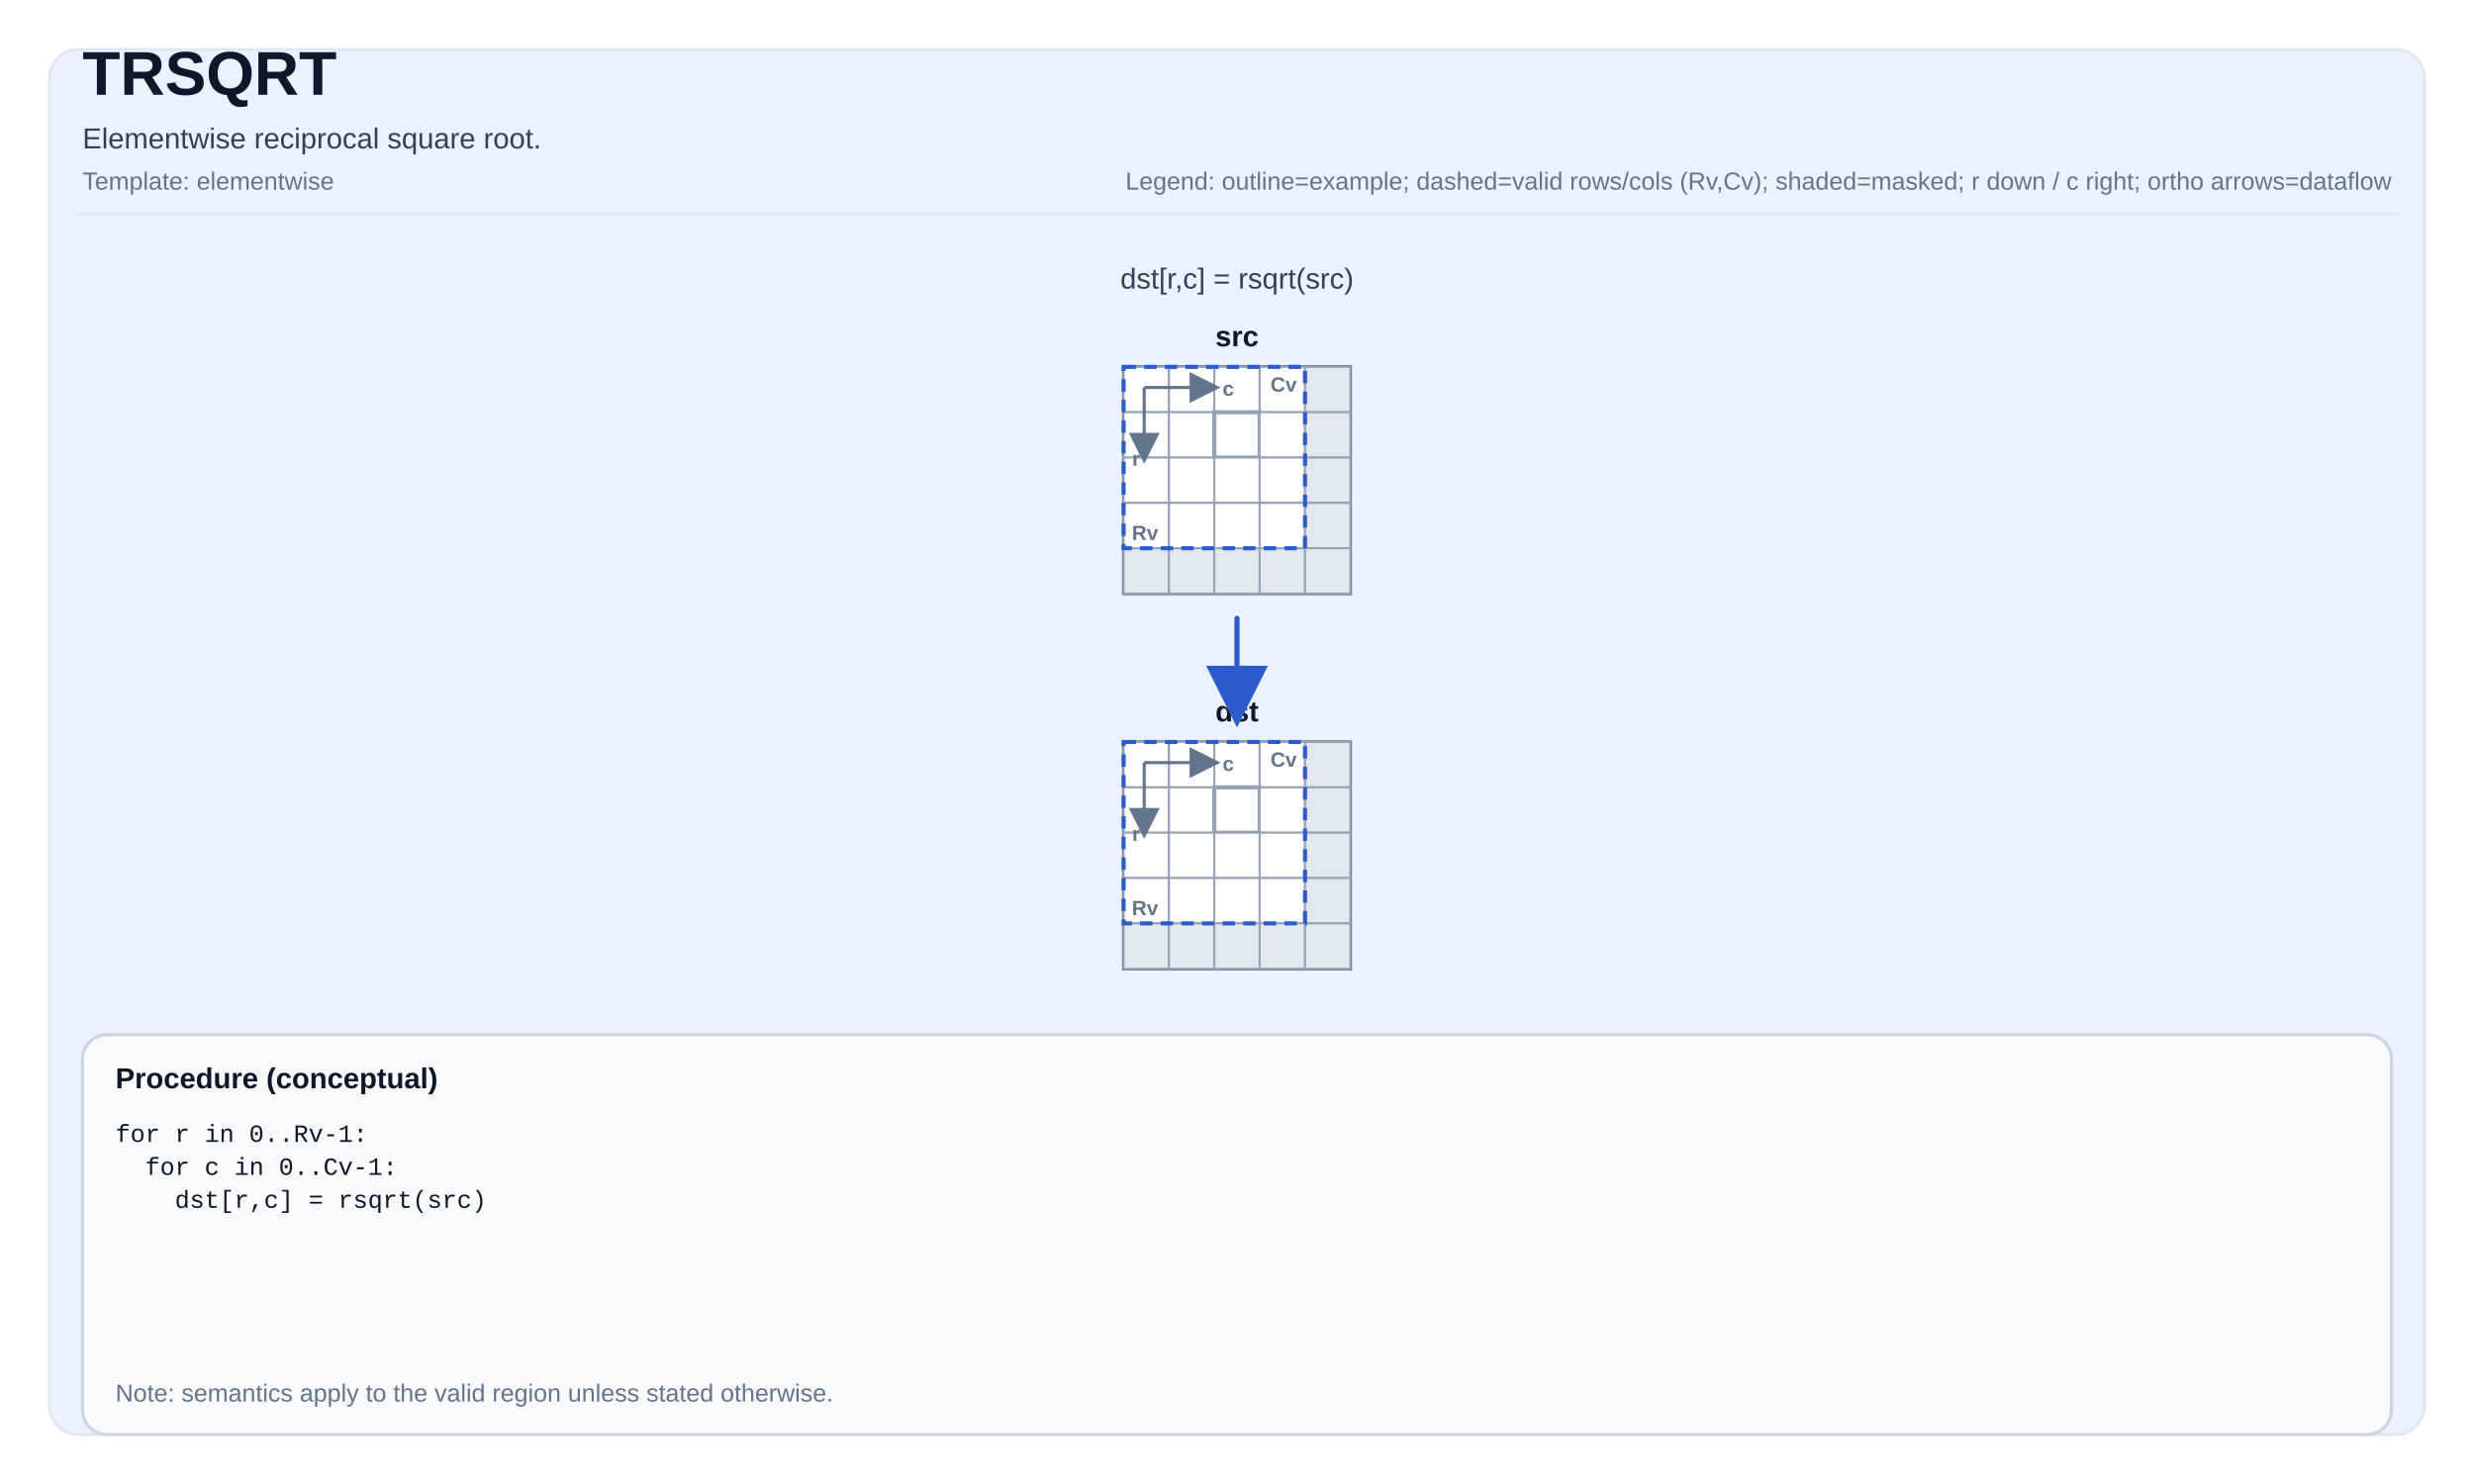
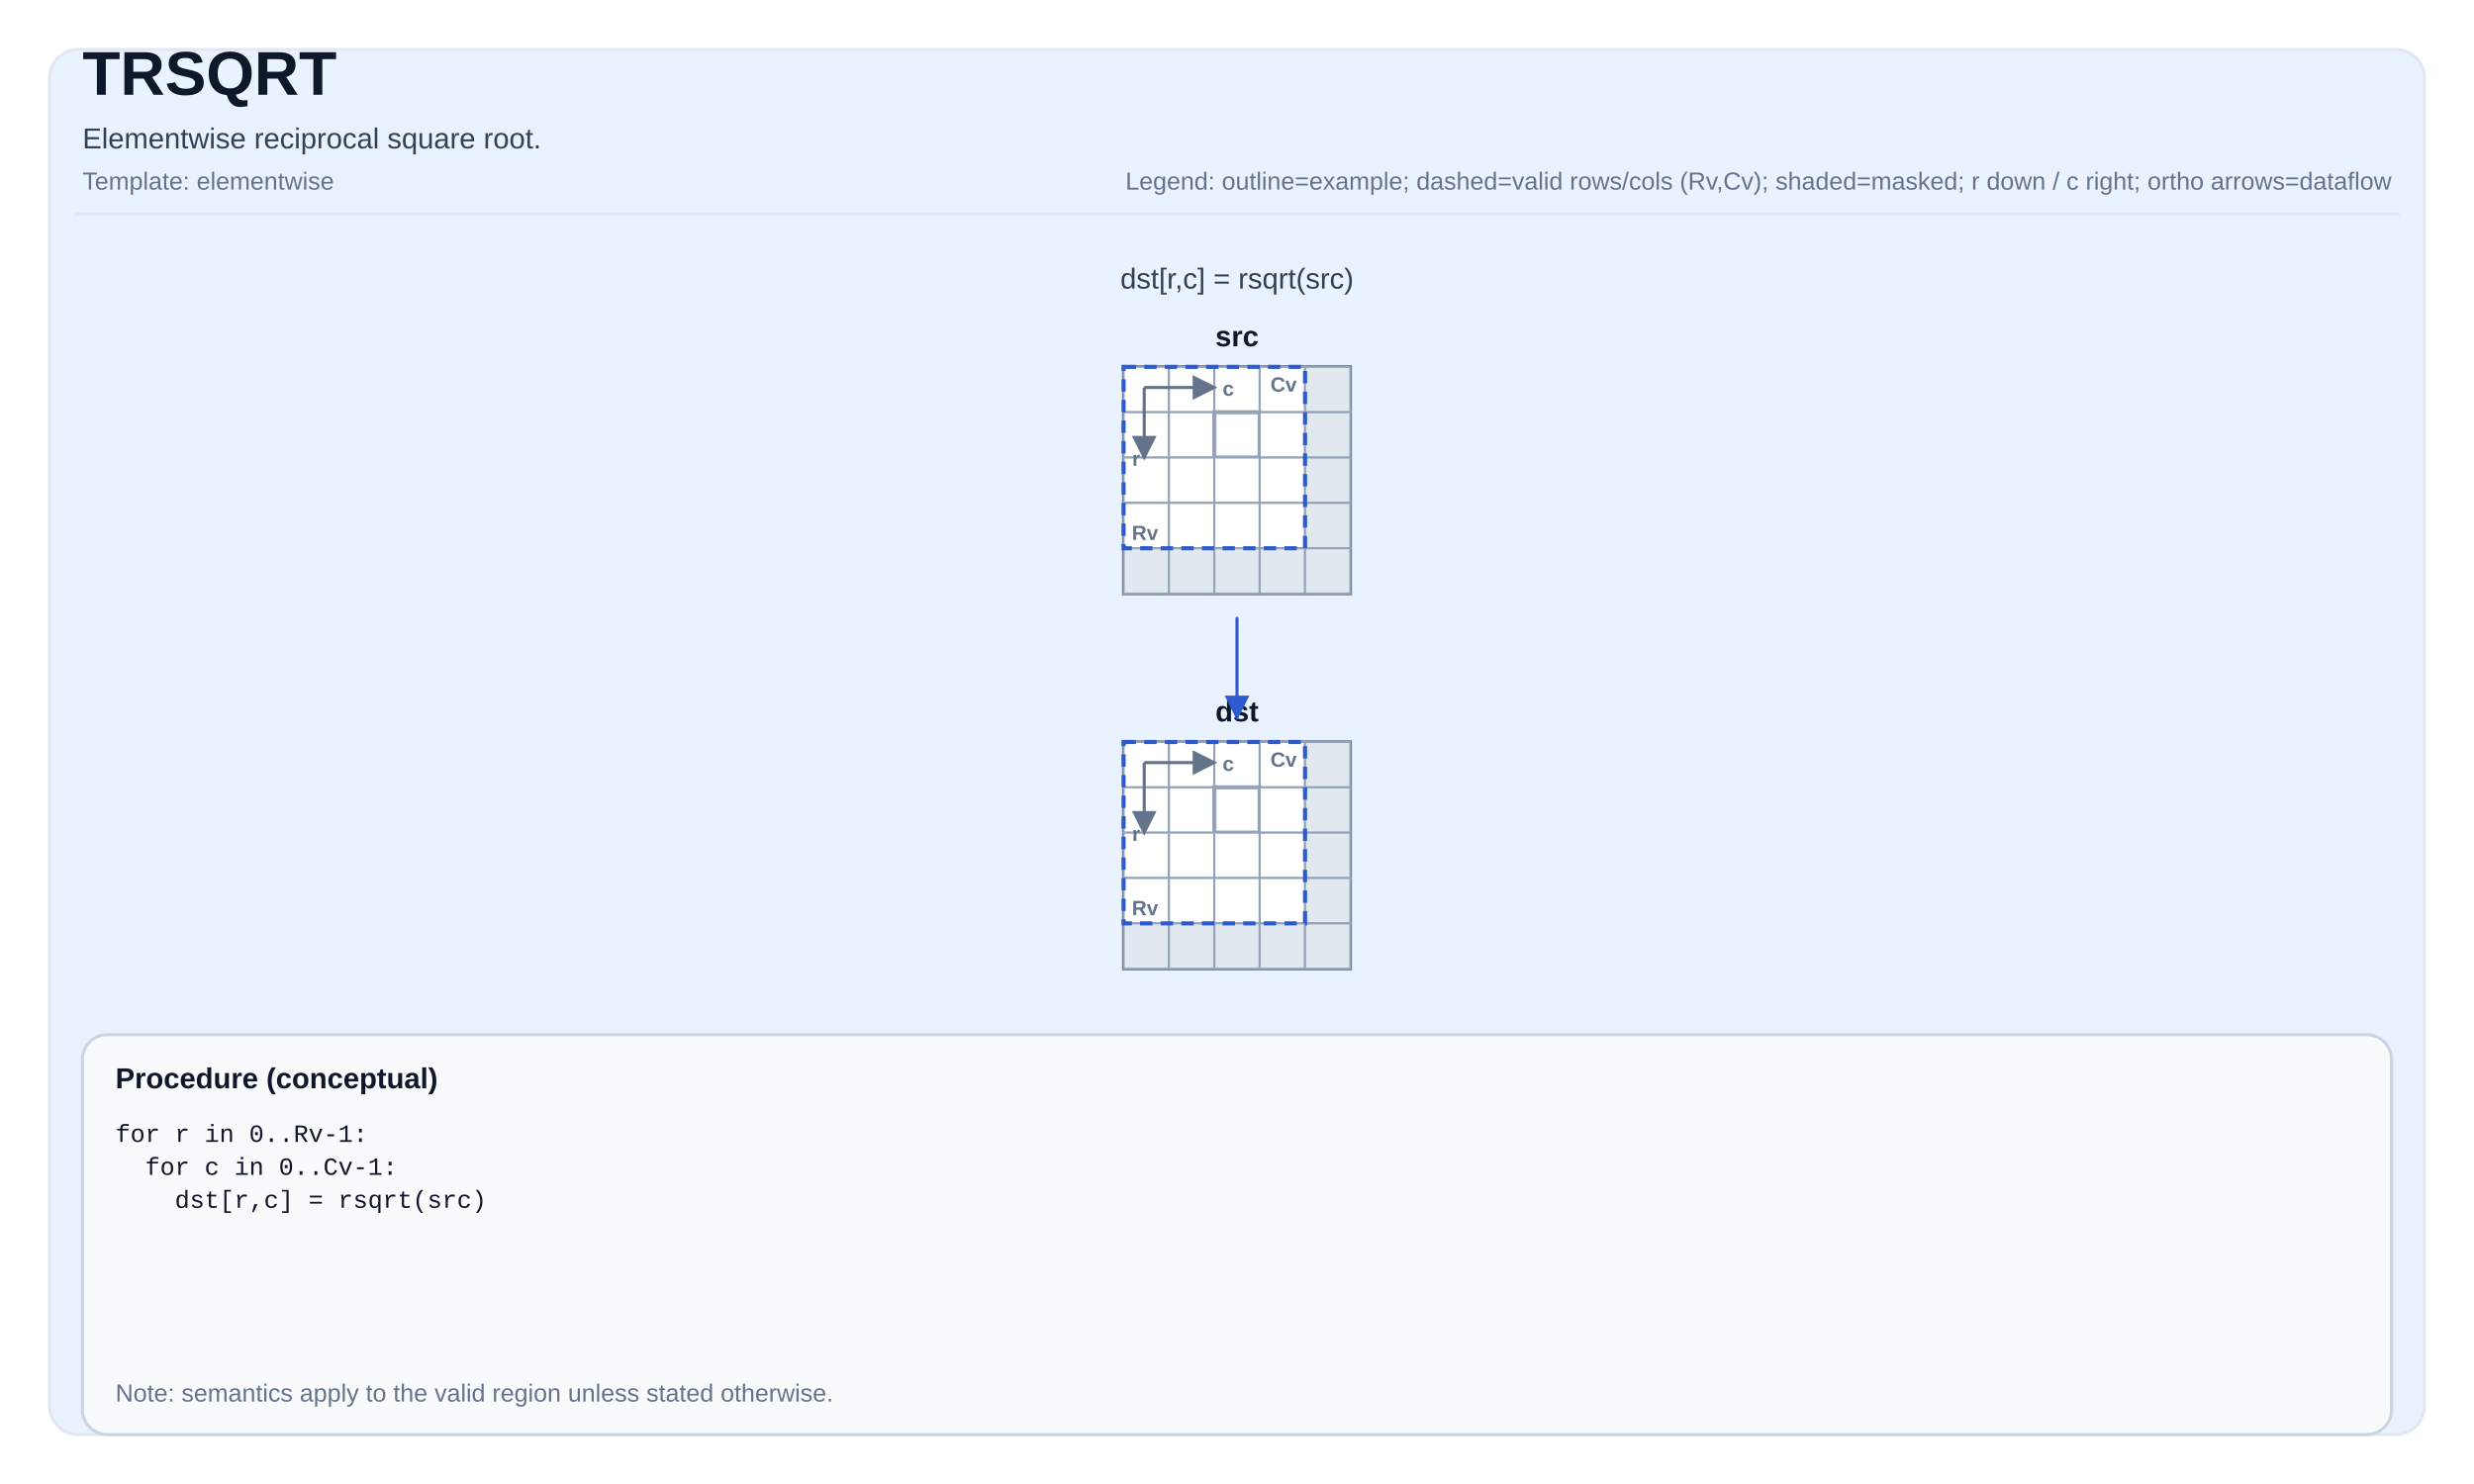
<svg xmlns="http://www.w3.org/2000/svg" width="1200" height="720" viewBox="0 0 1200 720" role="img" aria-label="TRSQRT tile operation diagram">
  <defs>
-     <marker id="arrow" markerWidth="12" markerHeight="12" refX="10" refY="6" orient="auto">
-       <path d="M0,0 L0,12 L12,6 z" fill="#2D5BCE" />
+     <marker id="arrow" markerWidth="8" markerHeight="8" refX="7" refY="4" orient="auto">
+       <path d="M0,0 L0,8 L8,4 z" fill="#2D5BCE" />
    </marker>
-     <marker id="axisArrow" markerWidth="10" markerHeight="10" refX="8" refY="5" orient="auto">
-       <path d="M0,0 L0,10 L10,5 z" fill="#64748b" />
+     <marker id="axisArrow" markerWidth="8" markerHeight="8" refX="7" refY="4" orient="auto">
+       <path d="M0,0 L0,8 L8,4 z" fill="#64748b" />
    </marker>
  </defs>
  <style>
svg { font-family: Arial, Helvetica, sans-serif; }
.title { font-size: 30px; font-weight: 700; fill: #0f172a; }
.subtitle { font-size: 14px; fill: #334155; }
.meta { font-size: 12px; fill: #64748b; }
.frame { fill: white; }
.panel { fill: #EAF2FF; stroke: #e2e8f0; stroke-width: 1.5; rx: 14; }
.tileLabel { font-size: 14px; font-weight: 700; fill: #0f172a; }
.tileBorder { fill: none; stroke: #475569; stroke-width: 1.5; }
.cell { fill: #ffffff; stroke: #94a3b8; stroke-width: 1; }
.cellMasked { fill: #e2e8f0; }
.cellHL { stroke-width: 2; }
.cellText { font-family: ui-monospace, SFMono-Regular, Menlo, Monaco, Consolas, 'Liberation Mono', 'Courier New', monospace; font-size: 10px; fill: #0f172a; }
- .arrow { stroke-width: 2.5; fill: none; stroke-linejoin: round; stroke-linecap: round; }
+ .arrow { stroke-width: 1.5; fill: none; stroke-linejoin: round; stroke-linecap: round; }
.axisLine { stroke: #64748b; stroke-width: 1.5; fill: none; }
.axisText { font-size: 10px; fill: #64748b; font-weight: 700; }
.opCircle { fill: #ffffff; stroke-width: 2; }
.opRect { fill: #ffffff; stroke-width: 2; }
.opText { font-size: 10px; font-weight: 800; fill: #0f172a; }
.procBox { fill: #f8fafc; stroke: #cbd5e1; stroke-width: 1.5; rx: 12; }
.procTitle { font-size: 14px; font-weight: 700; fill: #0f172a; }
.procText { font-family: ui-monospace, SFMono-Regular, Menlo, Monaco, Consolas, 'Liberation Mono', 'Courier New', monospace; font-size: 12px; fill: #0f172a; }
.smallLabel { font-size: 12px; fill: #334155; }
.scalarBox { fill: #ffffff; stroke: #cbd5e1; stroke-width: 1.5; }
.scalarValue { font-size: 16px; font-weight: 700; }
.validBox { fill: none; stroke-width: 2; stroke-dasharray: 6 4; }
</style>
  <rect x="0" y="0" width="1200" height="720" class="frame" />
  <rect x="24" y="24" width="1152" height="672" class="panel" />
  <text x="40" y="46" class="title">TRSQRT</text>
  <text x="40" y="72" class="subtitle">Elementwise reciprocal square root.</text>
  <text x="40" y="92" class="meta">Template: elementwise</text>
  <text x="1160" y="92" class="meta" text-anchor="end">Legend: outline=example; dashed=valid rows/cols (Rv,Cv); shaded=masked; r down / c right; ortho arrows=dataflow</text>
  <line x1="36" y1="104" x2="1164" y2="104" stroke="#e2e8f0" stroke-width="1.5" />
  <text x="600" y="140" class="subtitle" text-anchor="middle" fill="#2D5BCE">dst[r,c] = rsqrt(src)</text>
  <text x="600" y="168" class="tileLabel" text-anchor="middle">src</text>
  <rect x="545" y="178" width="110" height="110" class="tileBorder" />
  <rect x="545" y="178" width="22" height="22" class="cell" />
  <rect x="567" y="178" width="22" height="22" class="cell" />
  <rect x="589" y="178" width="22" height="22" class="cell" />
  <rect x="611" y="178" width="22" height="22" class="cell" />
  <rect x="633" y="178" width="22" height="22" class="cell cellMasked" />
  <rect x="545" y="200" width="22" height="22" class="cell" />
  <rect x="567" y="200" width="22" height="22" class="cell" />
  <rect x="589" y="200" width="22" height="22" class="cell cellHL" stroke="#2D5BCE" />
  <rect x="611" y="200" width="22" height="22" class="cell" />
  <rect x="633" y="200" width="22" height="22" class="cell cellMasked" />
  <rect x="545" y="222" width="22" height="22" class="cell" />
  <rect x="567" y="222" width="22" height="22" class="cell" />
  <rect x="589" y="222" width="22" height="22" class="cell" />
  <rect x="611" y="222" width="22" height="22" class="cell" />
  <rect x="633" y="222" width="22" height="22" class="cell cellMasked" />
  <rect x="545" y="244" width="22" height="22" class="cell" />
  <rect x="567" y="244" width="22" height="22" class="cell" />
  <rect x="589" y="244" width="22" height="22" class="cell" />
  <rect x="611" y="244" width="22" height="22" class="cell" />
  <rect x="633" y="244" width="22" height="22" class="cell cellMasked" />
  <rect x="545" y="266" width="22" height="22" class="cell cellMasked" />
  <rect x="567" y="266" width="22" height="22" class="cell cellMasked" />
  <rect x="589" y="266" width="22" height="22" class="cell cellMasked" />
  <rect x="611" y="266" width="22" height="22" class="cell cellMasked" />
  <rect x="633" y="266" width="22" height="22" class="cell cellMasked" />
  <rect x="545" y="178" width="88" height="88" class="validBox" stroke="#2D5BCE" />
  <text x="549" y="262" class="axisText">Rv</text>
  <text x="629" y="190" class="axisText" text-anchor="end">Cv</text>
  <path d="M 555 188 L 589 188" class="axisLine" marker-end="url(#axisArrow)" />
  <path d="M 555 188 L 555 222" class="axisLine" marker-end="url(#axisArrow)" />
  <text x="593" y="192" class="axisText">c</text>
  <text x="553" y="226" class="axisText" text-anchor="end">r</text>
  <text x="600" y="350" class="tileLabel" text-anchor="middle">dst</text>
  <rect x="545" y="360" width="110" height="110" class="tileBorder" />
  <rect x="545" y="360" width="22" height="22" class="cell" />
  <rect x="567" y="360" width="22" height="22" class="cell" />
  <rect x="589" y="360" width="22" height="22" class="cell" />
  <rect x="611" y="360" width="22" height="22" class="cell" />
  <rect x="633" y="360" width="22" height="22" class="cell cellMasked" />
  <rect x="545" y="382" width="22" height="22" class="cell" />
  <rect x="567" y="382" width="22" height="22" class="cell" />
  <rect x="589" y="382" width="22" height="22" class="cell cellHL" stroke="#2D5BCE" />
  <rect x="611" y="382" width="22" height="22" class="cell" />
  <rect x="633" y="382" width="22" height="22" class="cell cellMasked" />
  <rect x="545" y="404" width="22" height="22" class="cell" />
  <rect x="567" y="404" width="22" height="22" class="cell" />
  <rect x="589" y="404" width="22" height="22" class="cell" />
  <rect x="611" y="404" width="22" height="22" class="cell" />
  <rect x="633" y="404" width="22" height="22" class="cell cellMasked" />
  <rect x="545" y="426" width="22" height="22" class="cell" />
  <rect x="567" y="426" width="22" height="22" class="cell" />
  <rect x="589" y="426" width="22" height="22" class="cell" />
  <rect x="611" y="426" width="22" height="22" class="cell" />
  <rect x="633" y="426" width="22" height="22" class="cell cellMasked" />
  <rect x="545" y="448" width="22" height="22" class="cell cellMasked" />
  <rect x="567" y="448" width="22" height="22" class="cell cellMasked" />
  <rect x="589" y="448" width="22" height="22" class="cell cellMasked" />
  <rect x="611" y="448" width="22" height="22" class="cell cellMasked" />
  <rect x="633" y="448" width="22" height="22" class="cell cellMasked" />
  <rect x="545" y="360" width="88" height="88" class="validBox" stroke="#2D5BCE" />
  <text x="549" y="444" class="axisText">Rv</text>
  <text x="629" y="372" class="axisText" text-anchor="end">Cv</text>
  <path d="M 555 370 L 589 370" class="axisLine" marker-end="url(#axisArrow)" />
  <path d="M 555 370 L 555 404" class="axisLine" marker-end="url(#axisArrow)" />
  <text x="593" y="374" class="axisText">c</text>
  <text x="553" y="408" class="axisText" text-anchor="end">r</text>
-   <path d="M 600 300 L 600 324 L 600 324 L 600 348" class="arrow" stroke="#2D5BCE" marker-end="url(#arrow)" />
+   <path d="M 600 300 L 600 348" class="arrow" stroke="#2D5BCE" marker-end="url(#arrow)" />
  <rect x="40" y="502" width="1120" height="194" class="procBox" />
  <text x="56" y="528" class="procTitle">Procedure (conceptual)</text>
  <text x="56" y="554" class="procText" xml:space="preserve">
    <tspan x="56" dy="0">for r in 0..Rv-1:</tspan>
    <tspan x="56" dy="16">  for c in 0..Cv-1:</tspan>
    <tspan x="56" dy="16">    dst[r,c] = rsqrt(src)</tspan>
  </text>
  <text x="56" y="680" class="meta">Note: semantics apply to the valid region unless stated otherwise.</text>
</svg>
